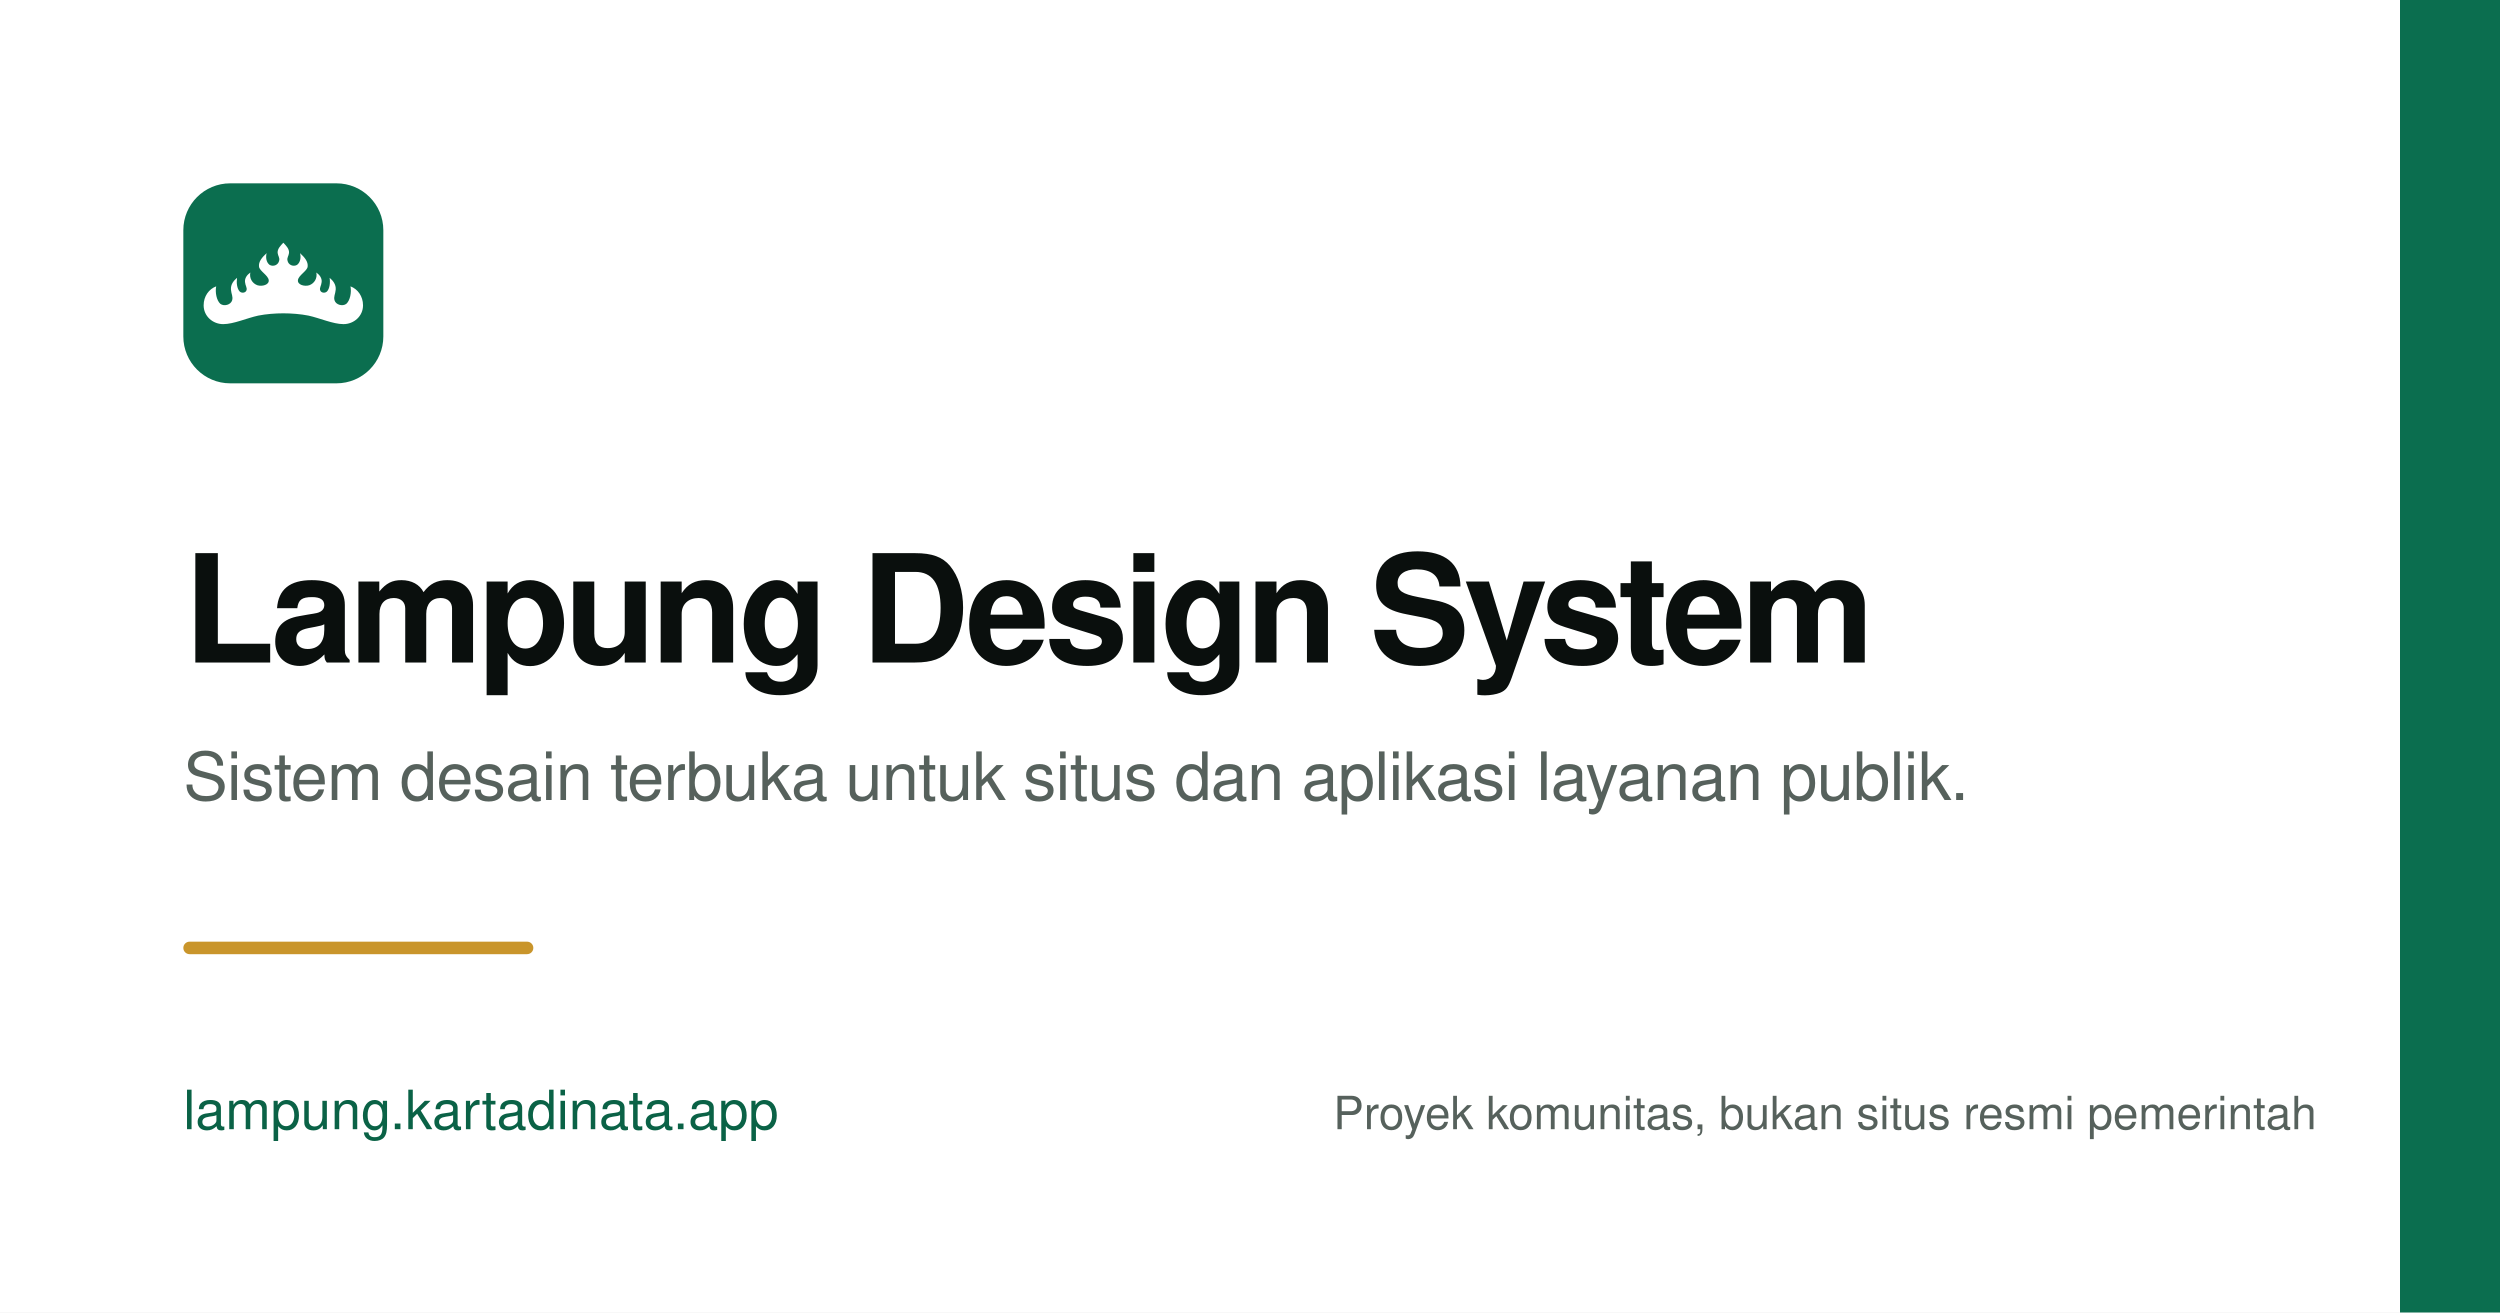
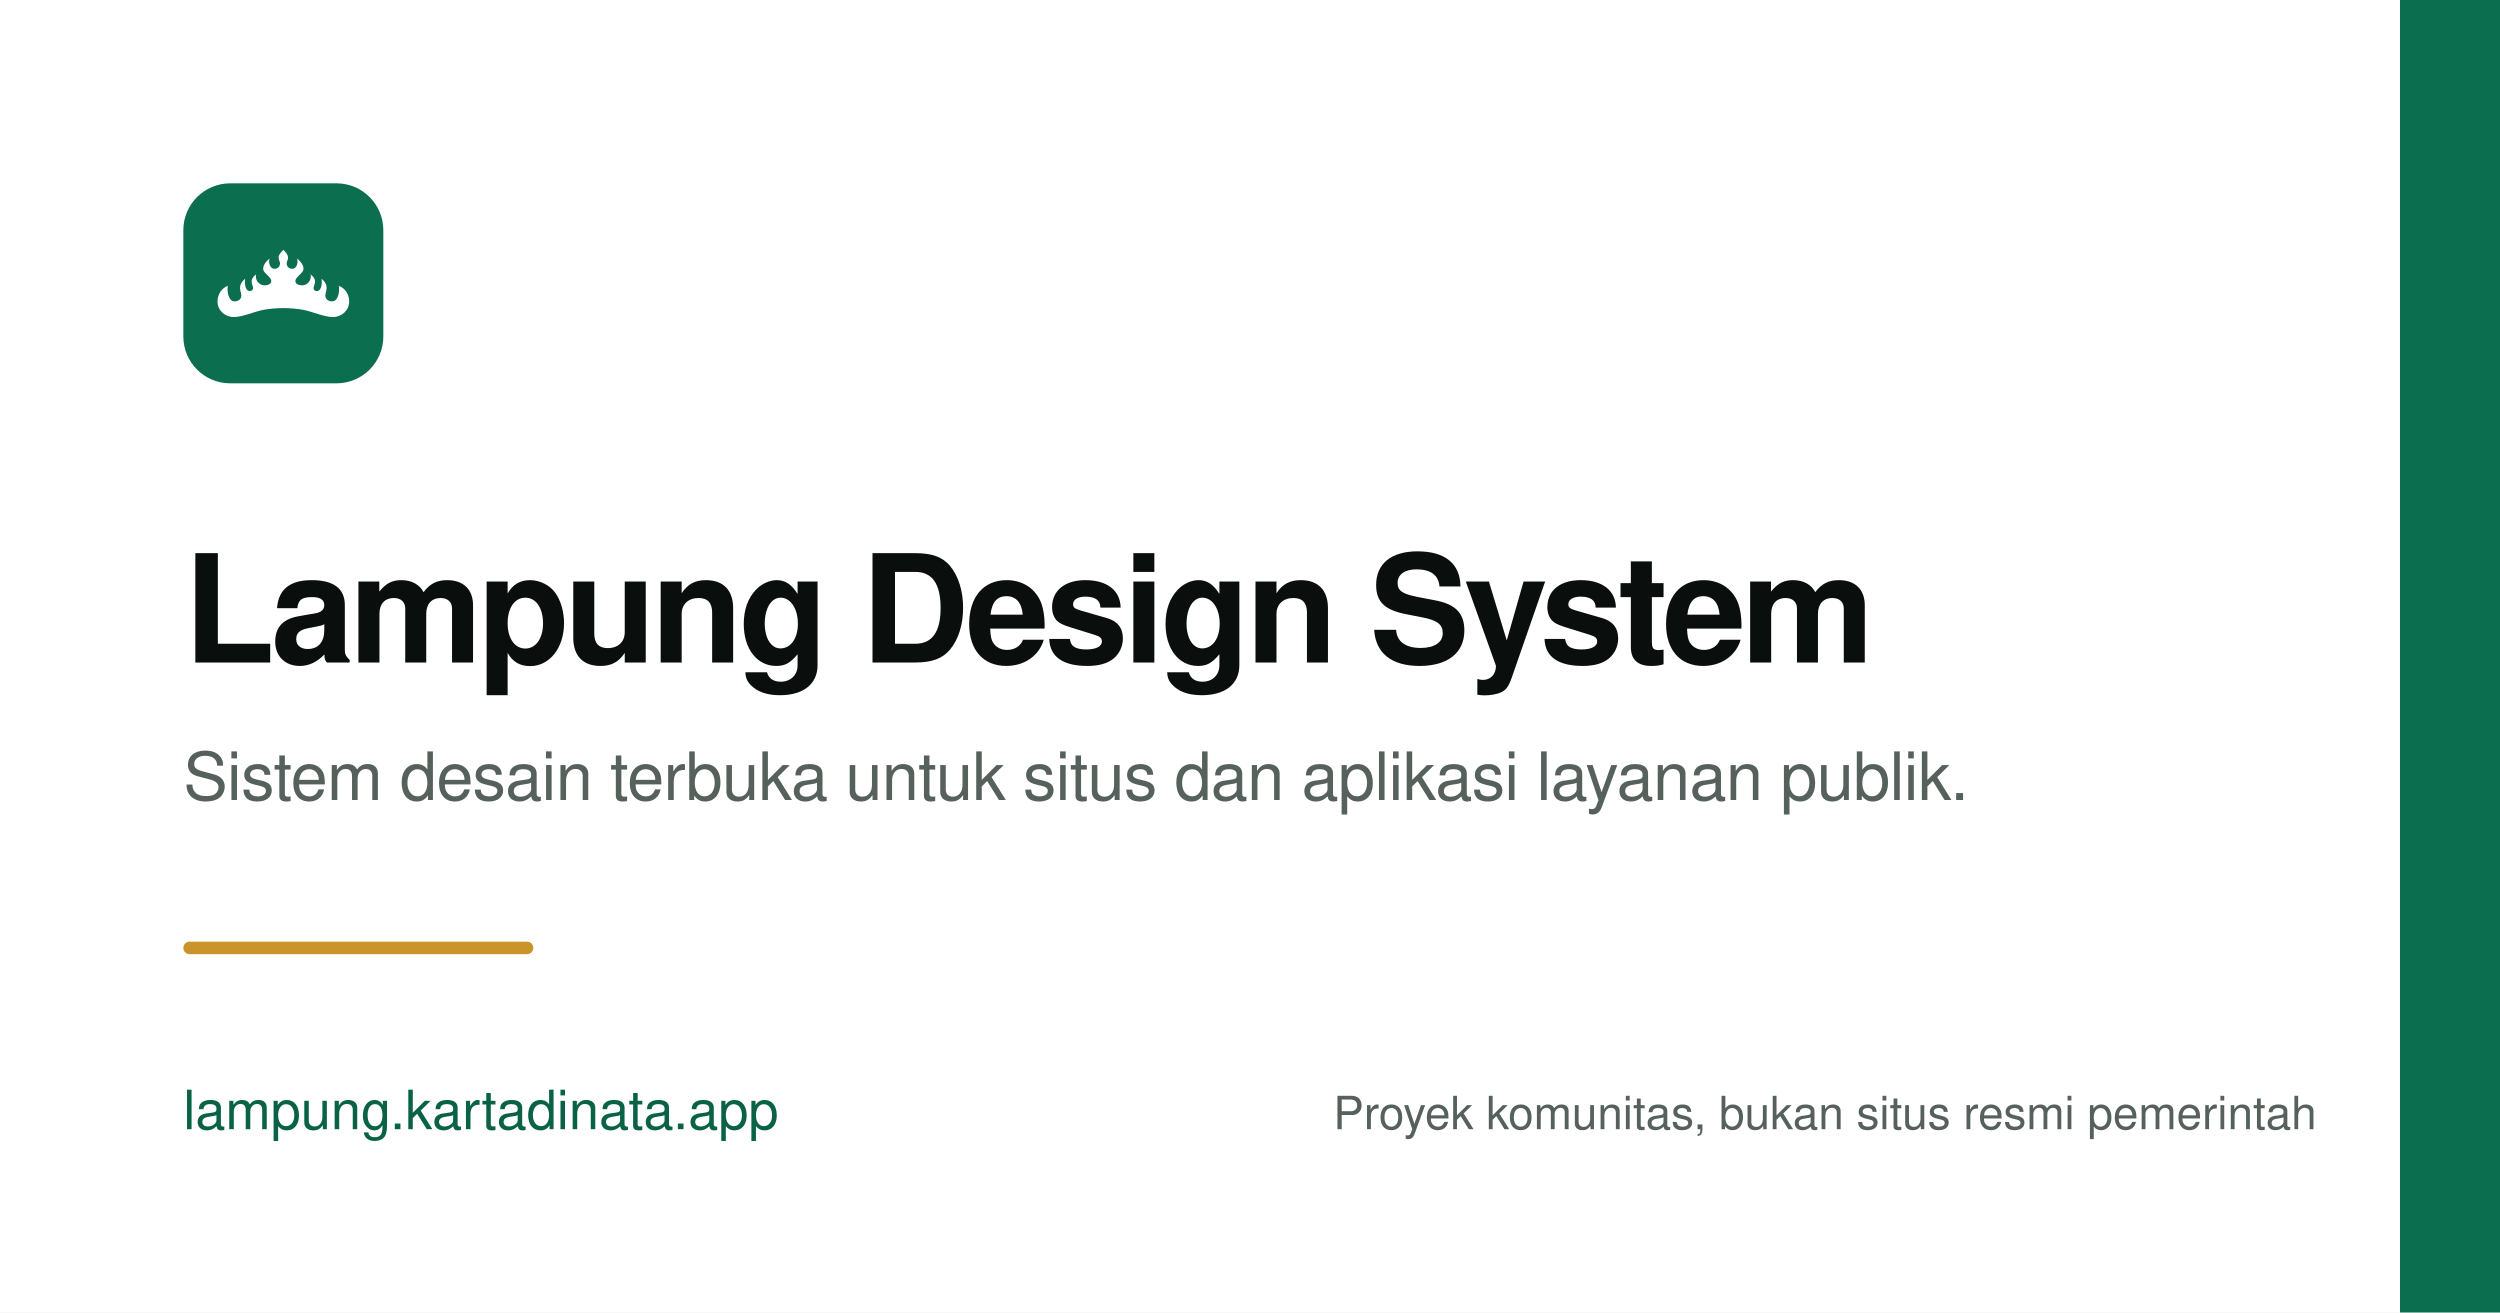
<svg xmlns="http://www.w3.org/2000/svg" width="1200" height="630" viewBox="0 0 1200 630">
  <rect width="1200" height="630" fill="#FFFFFF" />
  <g transform="translate(88 88) scale(1.5)">
    <rect width="64" height="64" rx="15" fill="#0B6E4F" />
-     <path transform="translate(32 32) scale(0.92) translate(-32 -33.85)" d="M32 19.72C32.92 20.71 34.11 21.84 33.98 23.29C33.85 24.34 33.19 25 33.45 25.93C33.72 27.45 35.43 28.17 36.75 27.45C37.94 26.59 38.2 24.81 37.81 23.35C39.39 24.81 40.71 26.32 40.45 28.11C40.18 29.62 37.28 31.08 37.08 32.73C36.88 34.38 39.39 35.04 41.04 34.51C42.82 33.85 43.88 32.07 43.48 30.09C44.67 30.94 45.46 32.07 45.33 33.39C45.2 34.71 44.54 35.37 44.8 36.22C45.07 37.15 46.39 37.41 47.18 36.69C48.1 35.7 48.37 33.72 48.1 31.93C49.29 32.92 50.35 34.24 50.22 36.03C50.08 37.68 49.42 38.47 49.82 39.79C50.28 41.31 52.59 41.97 53.91 40.98C55.23 39.79 55.76 37.02 55.36 34.9C57.87 35.83 59.72 38.34 59.72 41.5C59.72 45.27 56.55 48.04 52.92 48.04C49.29 48.04 44.67 45.93 40.71 45.07C38.07 44.54 34.77 44.28 32 44.28C29.23 44.28 25.93 44.54 23.29 45.07C19.33 45.93 14.71 48.04 11.08 48.04C7.45 48.04 4.28 45.27 4.28 41.5C4.28 38.34 6.13 35.83 8.64 34.9C8.24 37.02 8.77 39.79 10.09 40.98C11.41 41.97 13.72 41.31 14.18 39.79C14.58 38.47 13.92 37.68 13.78 36.03C13.65 34.24 14.71 32.92 15.9 31.93C15.63 33.72 15.9 35.7 16.82 36.69C17.61 37.41 18.93 37.15 19.2 36.22C19.46 35.37 18.8 34.71 18.67 33.39C18.54 32.07 19.33 30.94 20.52 30.09C20.12 32.07 21.18 33.85 22.96 34.51C24.61 35.04 27.12 34.38 26.92 32.73C26.72 31.08 23.82 29.62 23.55 28.11C23.29 26.32 24.61 24.81 26.19 23.35C25.8 24.81 26.06 26.59 27.25 27.45C28.57 28.17 30.28 27.45 30.55 25.93C30.81 25 30.15 24.34 30.02 23.29C29.89 21.84 31.08 20.71 32 19.72Z" fill="#FFFFFF" />
+     <path transform="translate(32 32) scale(0.76) translate(-32 -33.85)" d="M32 19.72C32.92 20.71 34.11 21.84 33.98 23.29C33.85 24.34 33.19 25 33.45 25.93C33.72 27.45 35.43 28.17 36.75 27.45C37.94 26.59 38.2 24.81 37.81 23.35C39.39 24.81 40.71 26.32 40.45 28.11C40.18 29.62 37.28 31.08 37.08 32.73C36.88 34.38 39.39 35.04 41.04 34.51C42.82 33.85 43.88 32.07 43.48 30.09C44.67 30.94 45.46 32.07 45.33 33.39C45.2 34.71 44.54 35.37 44.8 36.22C45.07 37.15 46.39 37.41 47.18 36.69C48.1 35.7 48.37 33.72 48.1 31.93C49.29 32.92 50.35 34.24 50.22 36.03C50.08 37.68 49.42 38.47 49.82 39.79C50.28 41.31 52.59 41.97 53.91 40.98C55.23 39.79 55.76 37.02 55.36 34.9C57.87 35.83 59.72 38.34 59.72 41.5C59.72 45.27 56.55 48.04 52.92 48.04C49.29 48.04 44.67 45.93 40.71 45.07C38.07 44.54 34.77 44.28 32 44.28C29.23 44.28 25.93 44.54 23.29 45.07C19.33 45.93 14.71 48.04 11.08 48.04C7.45 48.04 4.28 45.27 4.28 41.5C4.28 38.34 6.13 35.83 8.64 34.9C8.24 37.02 8.77 39.79 10.09 40.98C11.41 41.97 13.72 41.31 14.18 39.79C14.58 38.47 13.92 37.68 13.78 36.03C13.65 34.24 14.71 32.92 15.9 31.93C15.63 33.72 15.9 35.7 16.82 36.69C17.61 37.41 18.93 37.15 19.2 36.22C19.46 35.37 18.8 34.71 18.67 33.39C18.54 32.07 19.33 30.94 20.52 30.09C20.12 32.07 21.18 33.85 22.96 34.51C24.61 35.04 27.12 34.38 26.92 32.73C26.72 31.08 23.82 29.62 23.55 28.11C23.29 26.32 24.61 24.81 26.19 23.35C25.8 24.81 26.06 26.59 27.25 27.45C28.57 28.17 30.28 27.45 30.55 25.93C30.81 25 30.15 24.34 30.02 23.29C29.89 21.84 31.08 20.71 32 19.72Z" fill="#FFFFFF" />
  </g>
  <g font-family="'Geist', 'Segoe UI', Helvetica, Arial, sans-serif" fill="#0A0F0D">
    <text x="88" y="318" font-size="72" font-weight="600" letter-spacing="-2.4">Lampung Design System</text>
    <text x="88" y="384" font-size="32" font-weight="400" fill="#56615C" letter-spacing="-0.3">Sistem desain terbuka untuk situs dan aplikasi layanan publik.</text>
    <text x="88" y="542" font-size="26" font-weight="500" fill="#0A6246">lampung.kartadinata.app</text>
    <text x="1112" y="542" font-size="22" font-weight="400" fill="#56615C" text-anchor="end">Proyek komunitas, bukan situs resmi pemerintah</text>
  </g>
  <rect x="88" y="452" width="168" height="6" rx="3" fill="#C9952B" />
  <rect x="1152" y="0" width="48" height="630" fill="#0B6E4F" />
</svg>
